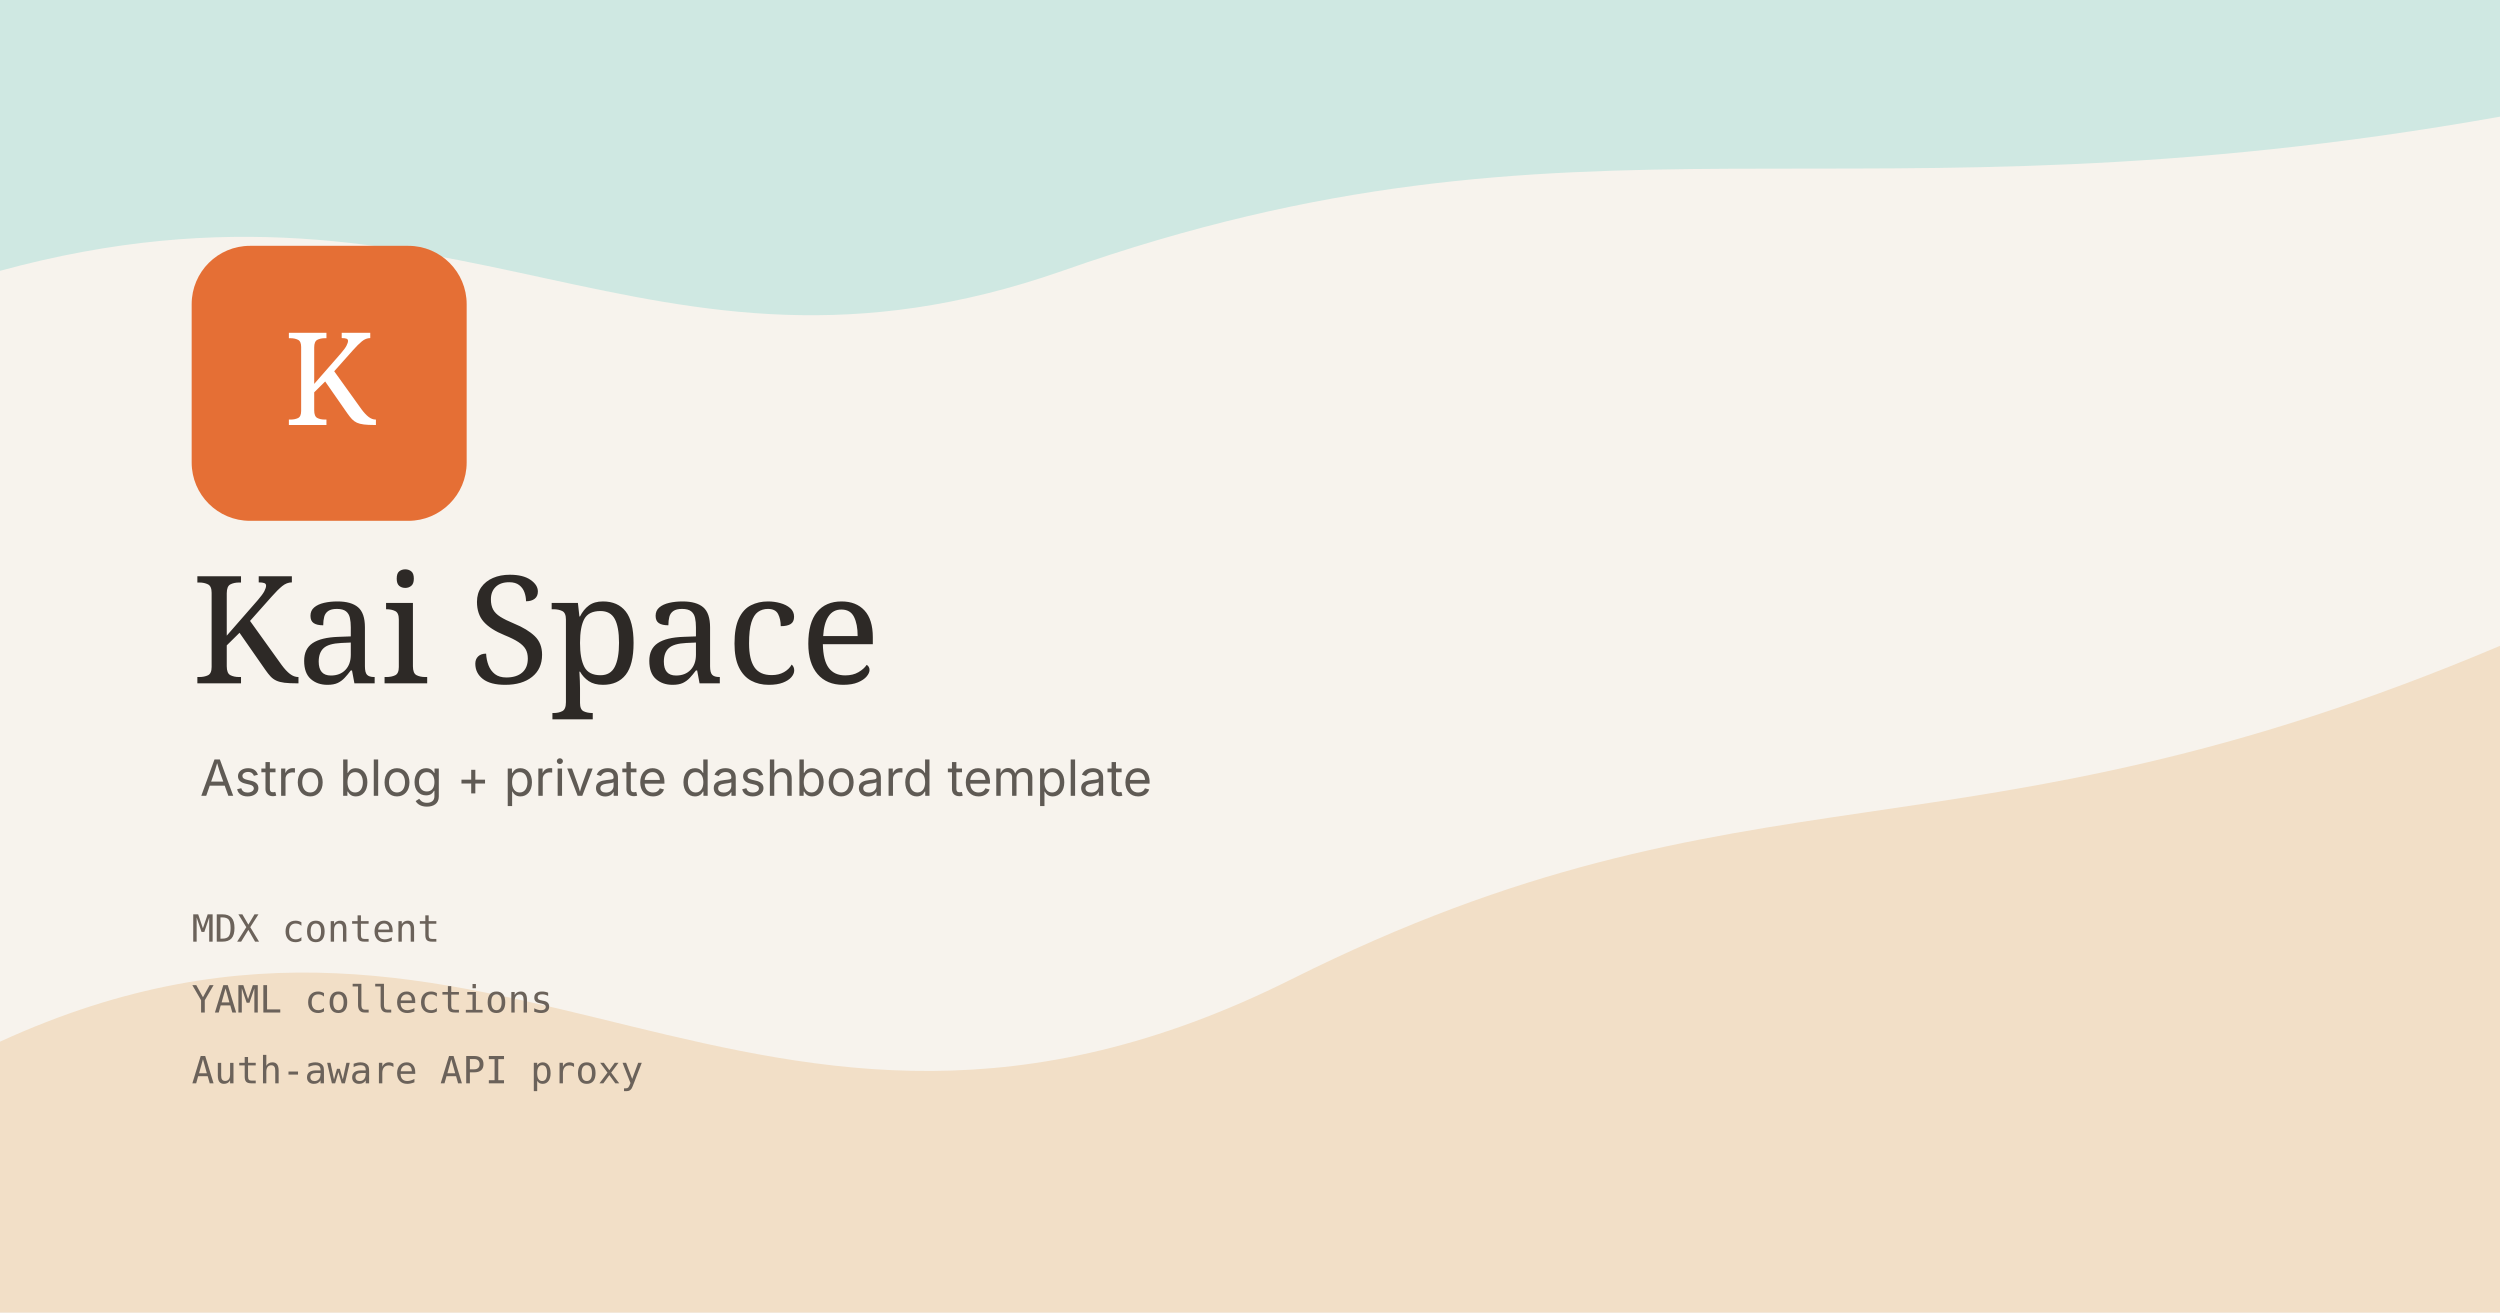
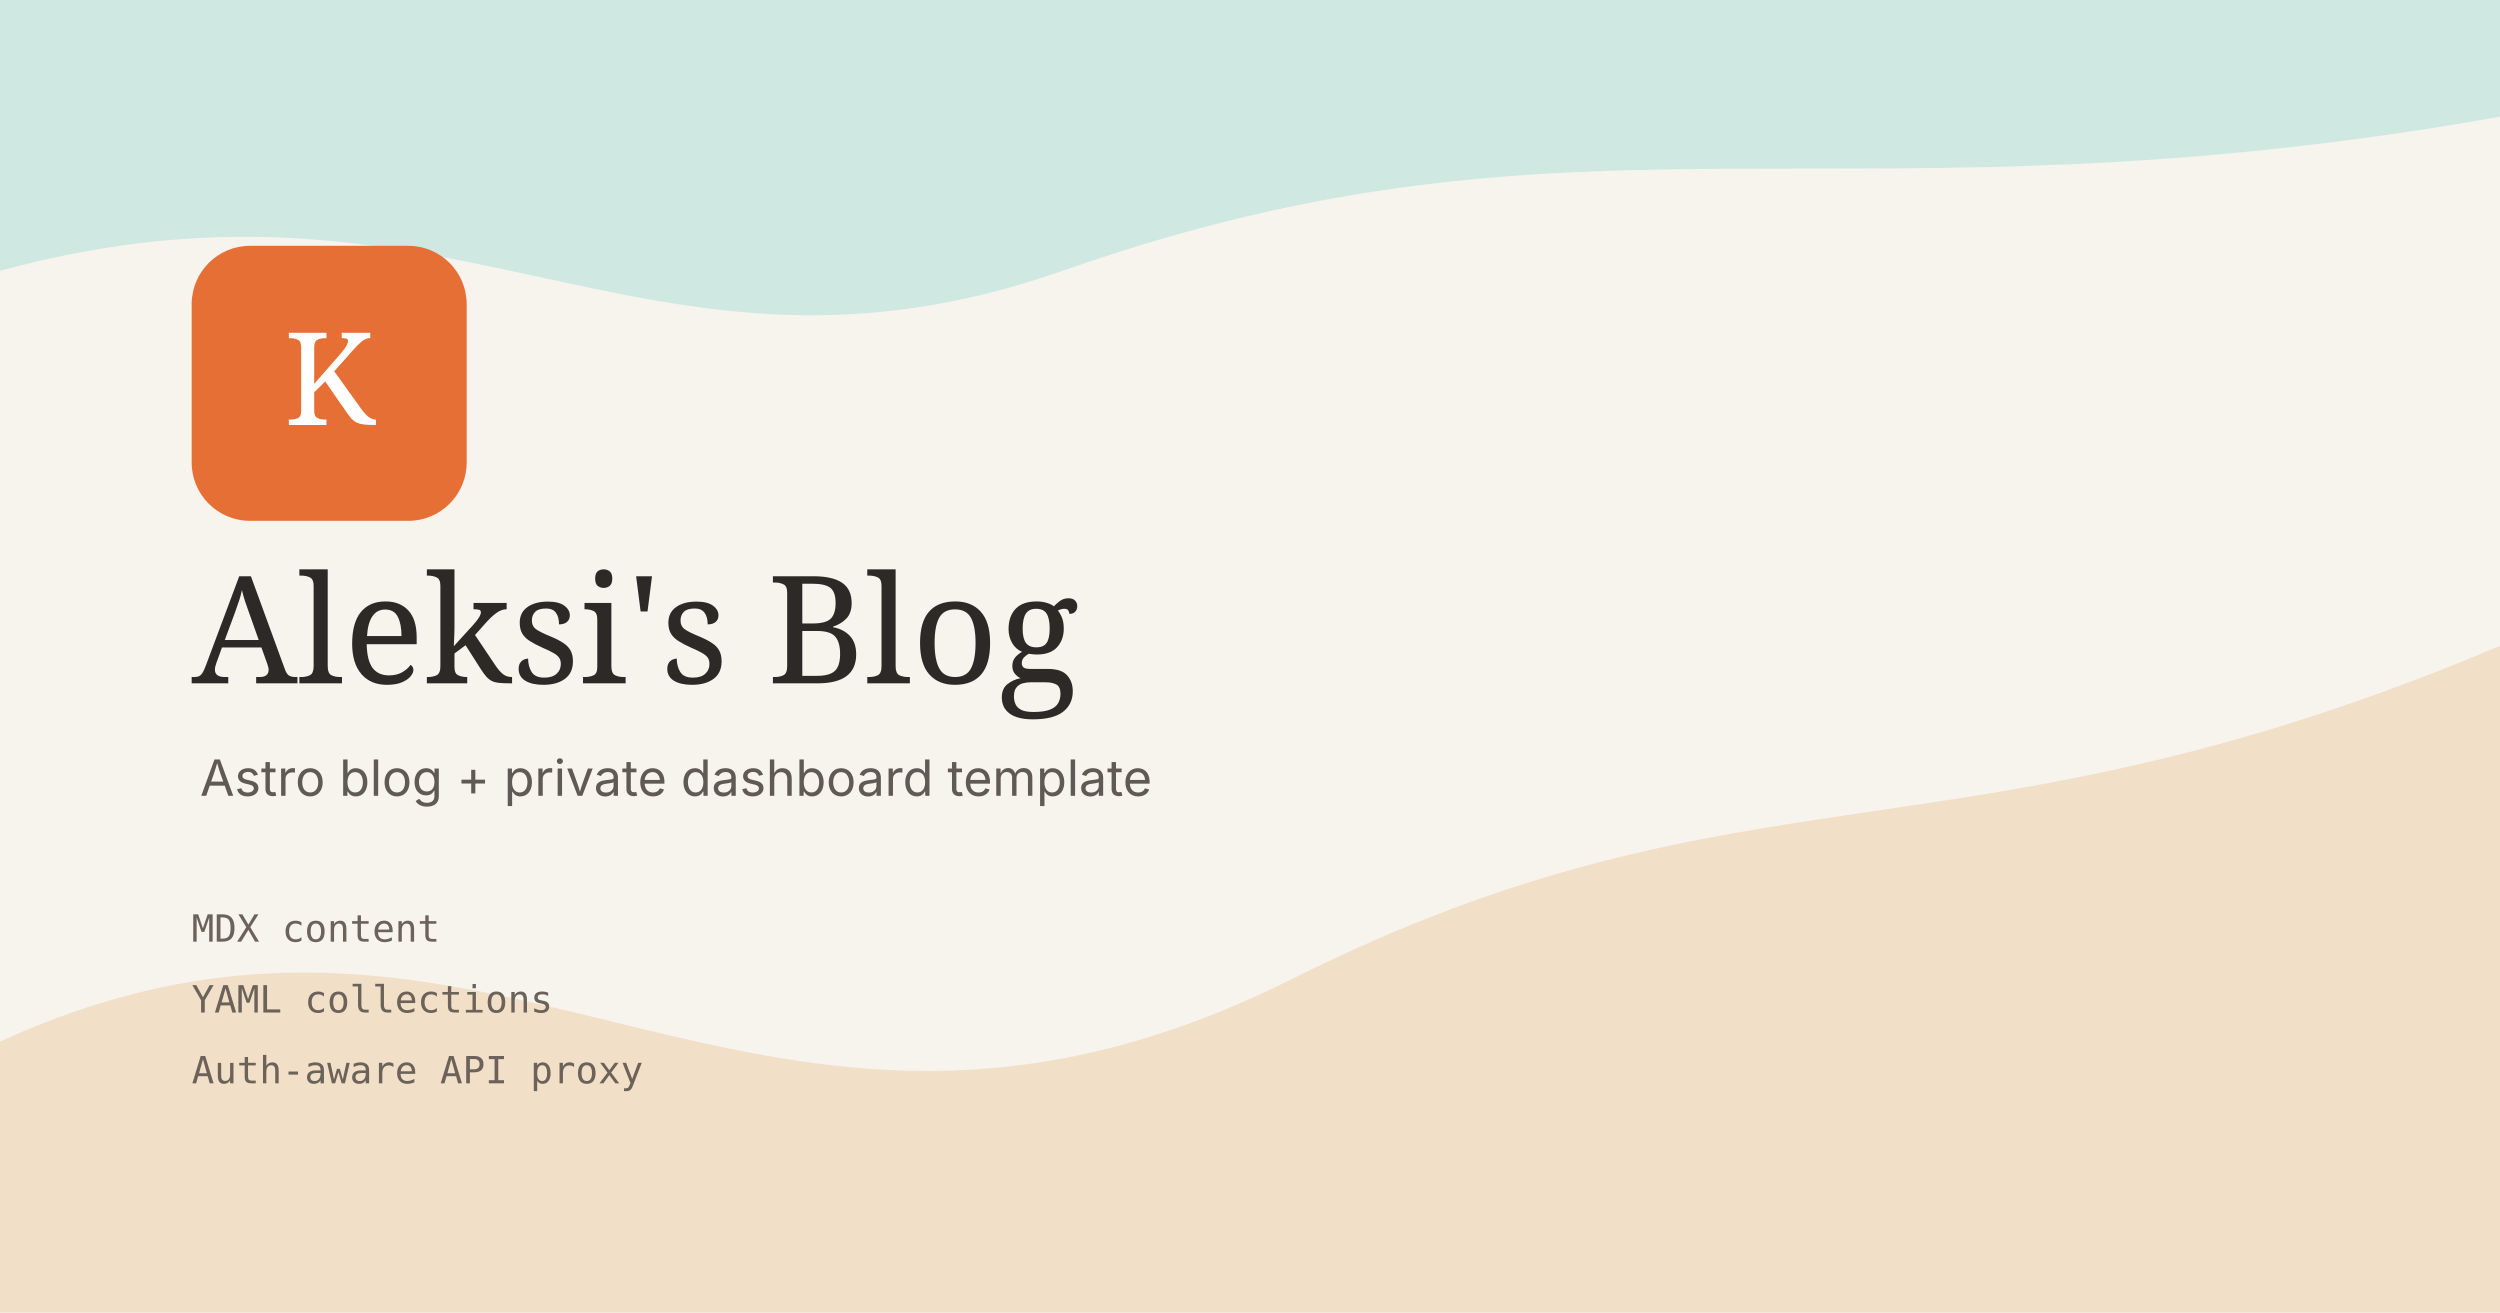
<svg xmlns="http://www.w3.org/2000/svg" viewBox="0 0 1200 630" role="img" aria-labelledby="title desc">
  <rect width="1200" height="630" fill="#f7f3ed" />
  <path d="M0 500 C240 390 360 600 620 470 C840 360 940 420 1200 310 L1200 630 L0 630 Z" fill="#f2dfc7" />
  <path d="M0 130 C220 70 310 200 510 130 C760 42 885 112 1200 56 L1200 0 L0 0 Z" fill="#cfe8e2" />
  <g transform="translate(92 118)">
    <rect x="0" y="0" width="132" height="132" rx="28" fill="#e56f35" />
    <text x="66" y="86" text-anchor="middle" font-family="Georgia,serif" font-size="62" fill="white">K</text>
  </g>
-   <text x="92" y="328" font-family="Georgia,serif" font-size="72" fill="#2d2926">Kai Space</text>
+   <text x="92" y="328" font-family="Georgia,serif" font-size="72" fill="#2d2926">Aleksi's Blog</text>
  <text x="96" y="382" font-family="system-ui,-apple-system,BlinkMacSystemFont,'Segoe UI',sans-serif" font-size="24" fill="#5f5a54">Astro blog + private dashboard template</text>
  <g transform="translate(92 452)" font-family="ui-monospace,SFMono-Regular,Menlo,monospace" font-size="18" fill="#6b625a">
    <text x="0" y="0">MDX content</text>
    <text x="0" y="34">YAML collections</text>
    <text x="0" y="68">Auth-aware API proxy</text>
  </g>
</svg>
